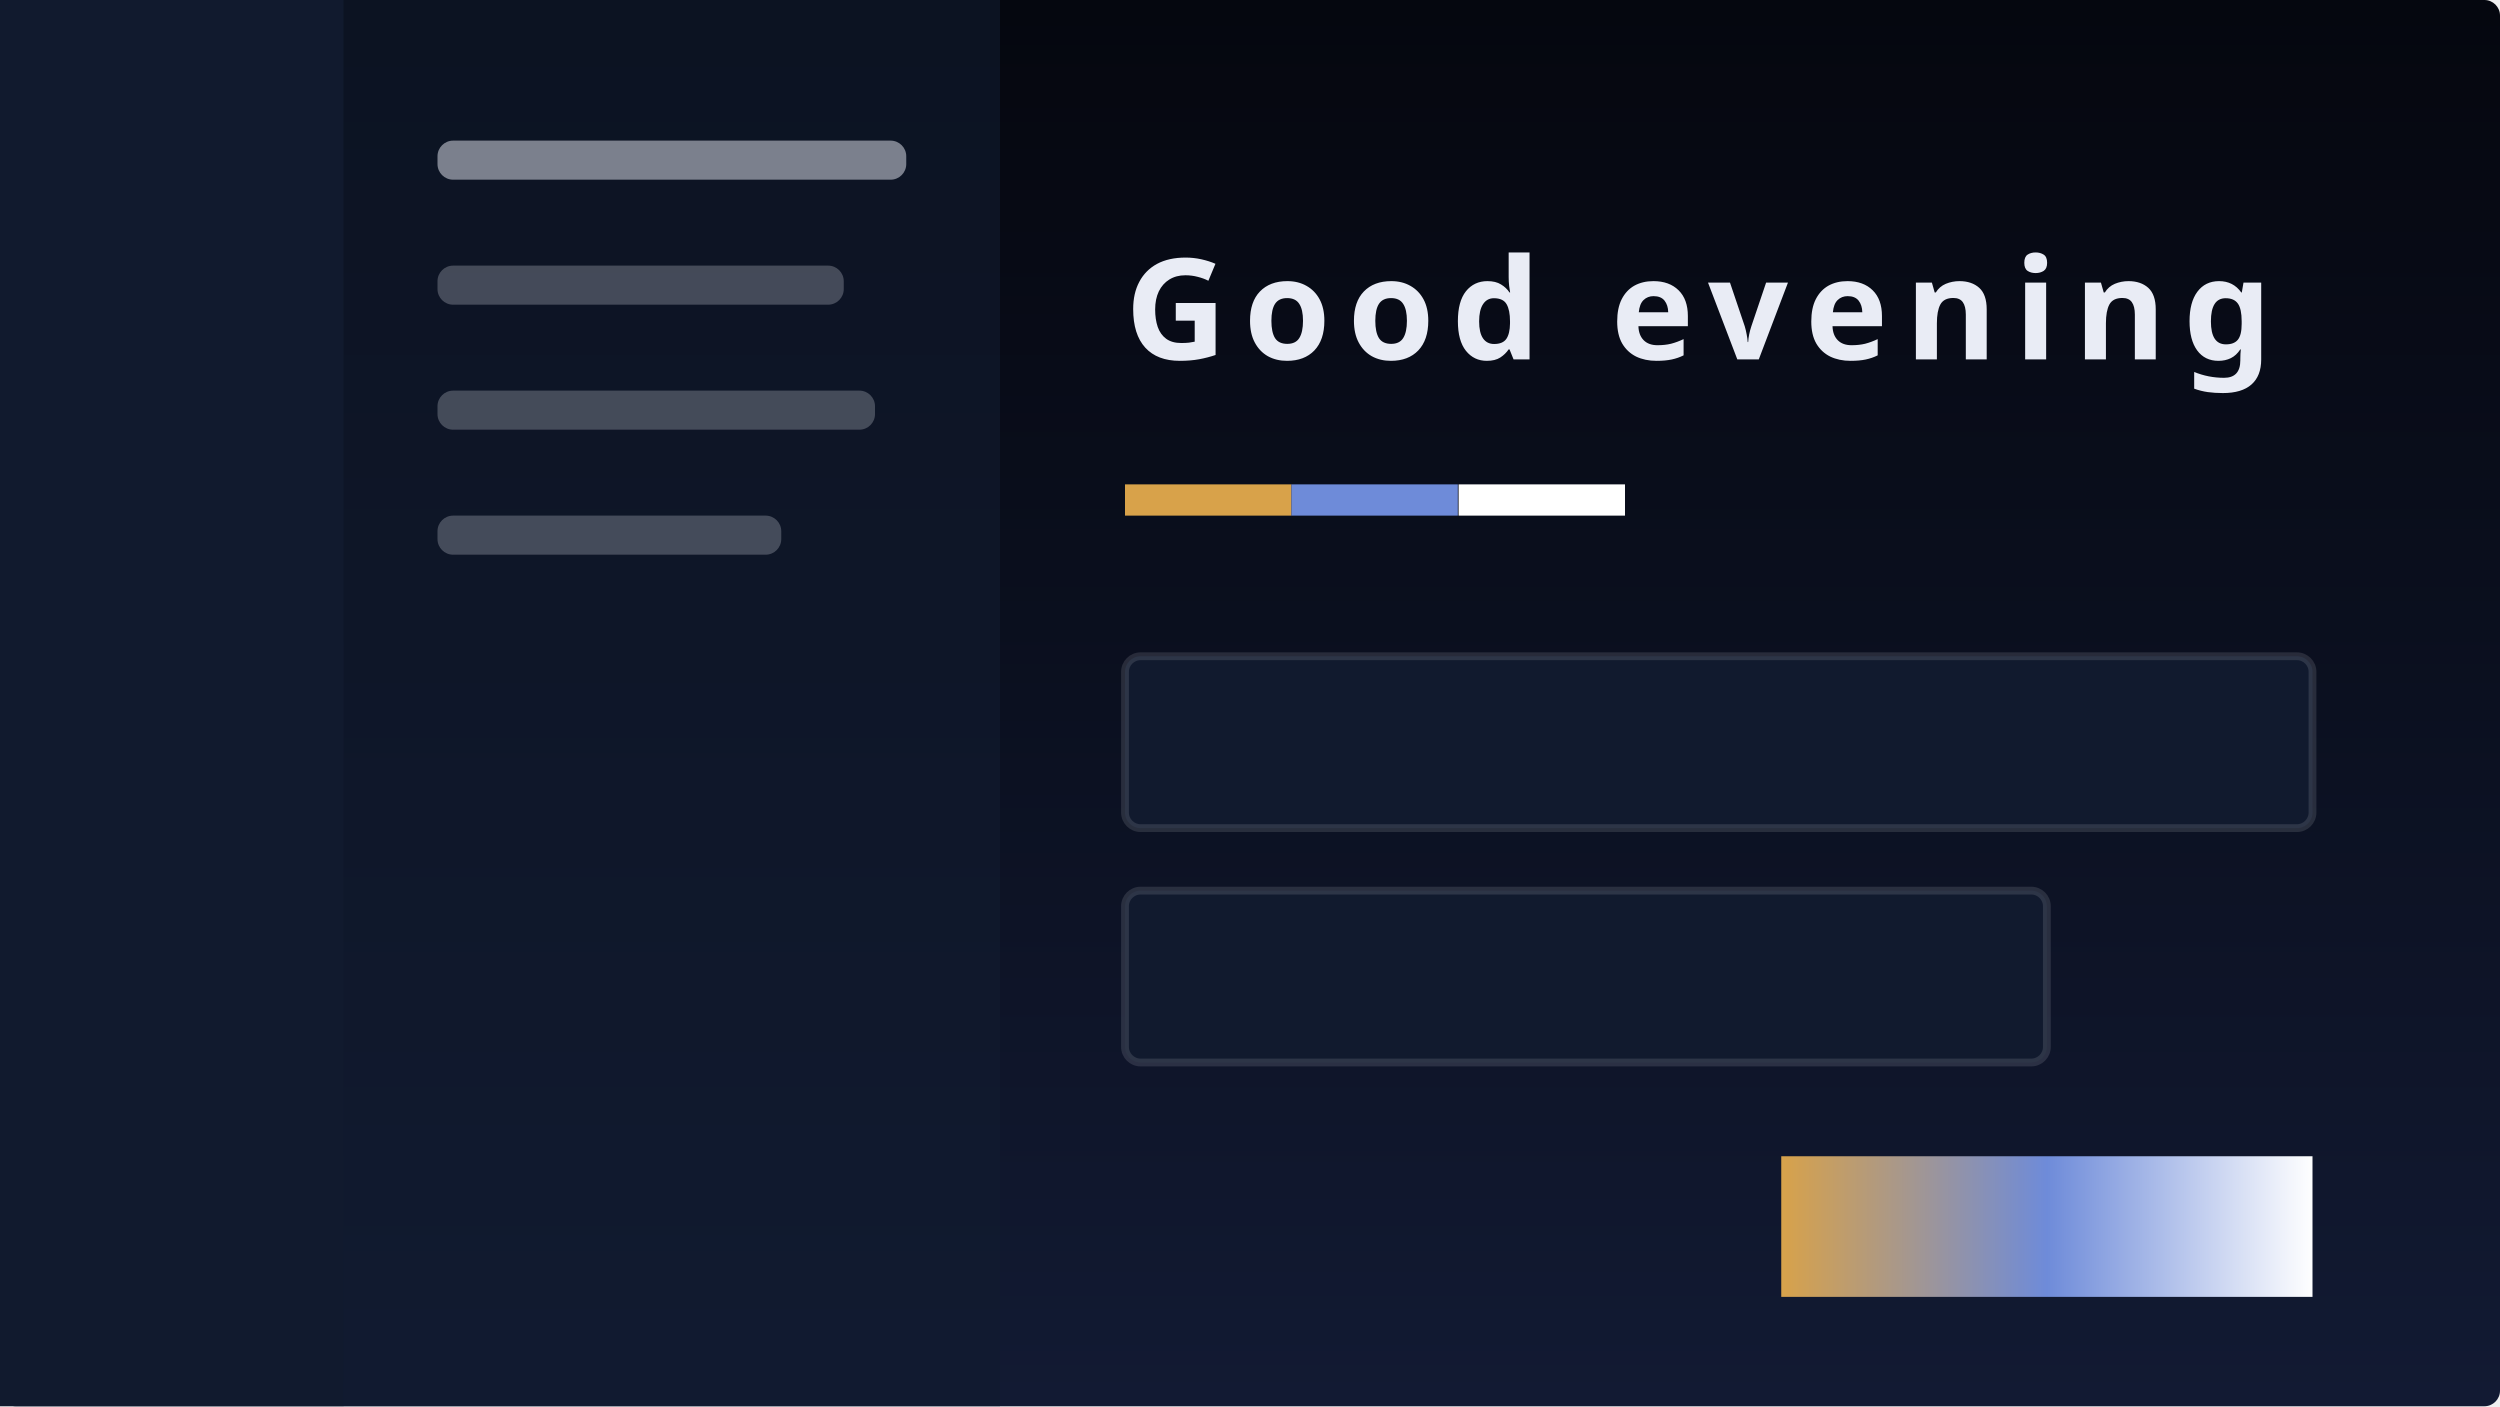
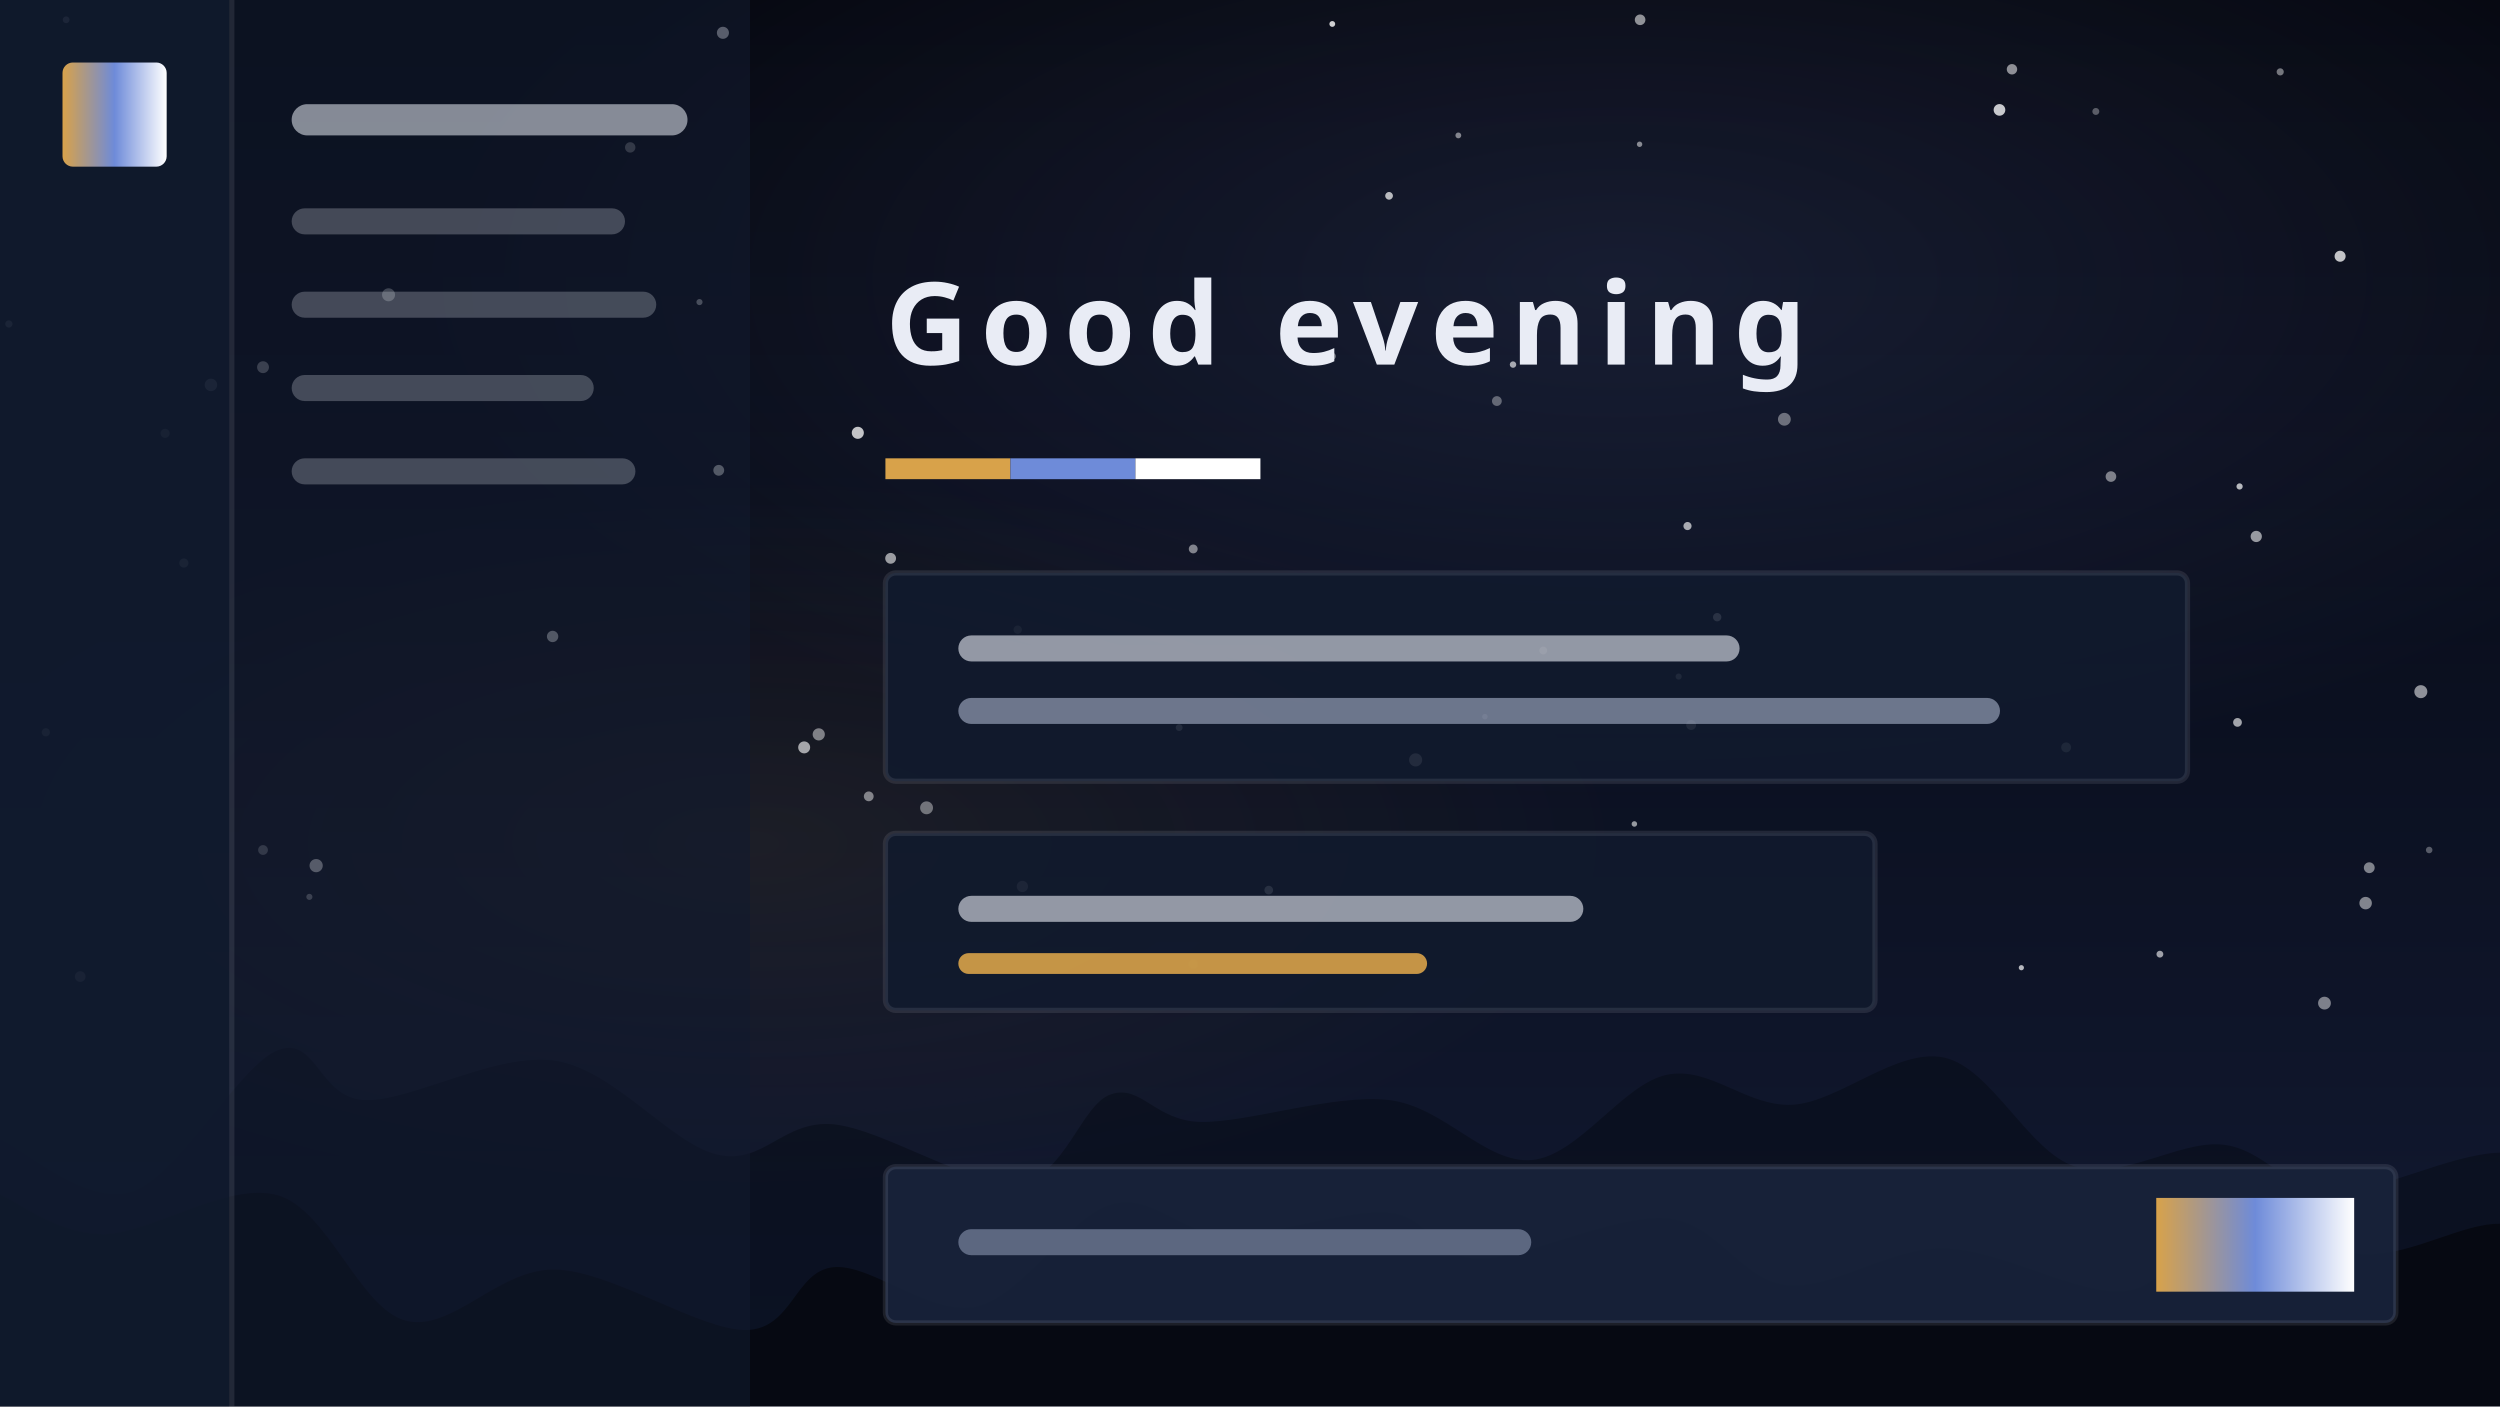
- <svg xmlns="http://www.w3.org/2000/svg" width="320" height="180" viewBox="0 0 320 180">
+ <svg xmlns="http://www.w3.org/2000/svg" width="480" height="270" viewBox="0 0 480 270" role="img" aria-label="Observatory">
  <defs>
    <linearGradient id="sky" x1="0" y1="0" x2="0" y2="1">
      <stop offset="0.00" stop-color="#05070f" />
      <stop offset="0.50" stop-color="#0b1020" />
      <stop offset="1.00" stop-color="#121a33" />
    </linearGradient>
    <linearGradient id="btn" x1="0" y1="0" x2="1" y2="0">
      <stop offset="0.00" stop-color="#d8a24a" />
      <stop offset="0.50" stop-color="#6e8bd9" />
      <stop offset="1.00" stop-color="#ffffff" />
    </linearGradient>
+     <radialGradient id="g0">
+       <stop offset="0" stop-color="#8ea4ff" stop-opacity="0.12" />
+       <stop offset="0.7" stop-color="#8ea4ff" stop-opacity="0" />
+     </radialGradient>
+     <radialGradient id="g1">
+       <stop offset="0" stop-color="#d8a24a" stop-opacity="0.08" />
+       <stop offset="0.7" stop-color="#d8a24a" stop-opacity="0" />
+     </radialGradient>
  </defs>
-   <rect width="320" height="180" rx="2" fill="url(#sky)" />
-   <rect x="0" y="0" width="44" height="180" fill="#111a2e" />
-   <rect x="44" y="0" width="84" height="180" fill="#111a2e" opacity="0.6" />
-   <rect x="56" y="18" width="60" height="5" rx="2" fill="#e9ecf5" opacity="0.5" />
-   <rect x="56" y="34" width="52" height="5" rx="2" fill="#e9ecf5" opacity="0.25" />
-   <rect x="56" y="50" width="56" height="5" rx="2" fill="#e9ecf5" opacity="0.25" />
-   <rect x="56" y="66" width="44" height="5" rx="2" fill="#e9ecf5" opacity="0.25" />
-   <text x="144" y="46" font-family="Syncopate, sans-serif" font-size="18" font-weight="600" fill="#e9ecf5" style="text-transform:uppercase;letter-spacing:0.12em;">Good evening</text>
-   <rect x="144.0" y="62" width="21.3" height="4" fill="#d8a24a" />
-   <rect x="165.3" y="62" width="21.3" height="4" fill="#6e8bd9" />
-   <rect x="186.7" y="62" width="21.3" height="4" fill="#ffffff" />
-   <rect x="144" y="84" width="152" height="22" rx="2" fill="#111a2e" stroke="#e9ecf5" stroke-opacity="0.13" />
-   <rect x="144" y="114" width="118" height="22" rx="2" fill="#111a2e" stroke="#e9ecf5" stroke-opacity="0.13" />
-   <rect x="228" y="148" width="68" height="18" rx="0" fill="url(#btn)" />
+   <rect width="480" height="270" fill="url(#sky)" />
+   <ellipse cx="312.0" cy="54.0" rx="336.0" ry="141.8" fill="url(#g0)" />
+   <ellipse cx="144.0" cy="162.0" rx="240.0" ry="101.2" fill="url(#g1)" />
+   <circle cx="386.3" cy="13.3" r="1.00" fill="#ffffff" fill-opacity="0.53" />
+   <circle cx="388.1" cy="185.8" r="0.50" fill="#ffffff" fill-opacity="0.70" />
+   <circle cx="195.4" cy="120.9" r="0.80" fill="#ffffff" fill-opacity="0.32" />
+   <circle cx="154.4" cy="143.5" r="1.15" fill="#ffffff" fill-opacity="0.61" />
+   <circle cx="429.6" cy="138.7" r="0.84" fill="#ffffff" fill-opacity="0.62" />
+   <circle cx="322.3" cy="129.9" r="0.59" fill="#ffffff" fill-opacity="0.46" />
+   <circle cx="433.2" cy="103.0" r="1.08" fill="#ffffff" fill-opacity="0.57" />
+   <circle cx="157.2" cy="141.0" r="1.17" fill="#ffffff" fill-opacity="0.45" />
+   <circle cx="31.7" cy="83.2" r="0.88" fill="#ffffff" fill-opacity="0.41" />
+   <circle cx="466.4" cy="163.2" r="0.63" fill="#ffffff" fill-opacity="0.31" />
+   <circle cx="138.0" cy="90.3" r="1.04" fill="#ffffff" fill-opacity="0.70" />
+   <circle cx="454.9" cy="166.6" r="1.04" fill="#ffffff" fill-opacity="0.47" />
+   <circle cx="177.9" cy="155.1" r="1.24" fill="#ffffff" fill-opacity="0.39" />
+   <circle cx="40.5" cy="73.9" r="1.20" fill="#ffffff" fill-opacity="0.60" />
+   <circle cx="15.4" cy="187.5" r="1.03" fill="#ffffff" fill-opacity="0.44" />
+   <circle cx="430.0" cy="93.4" r="0.60" fill="#ffffff" fill-opacity="0.70" />
+   <circle cx="138.8" cy="6.3" r="1.16" fill="#ffffff" fill-opacity="0.76" />
+   <circle cx="74.6" cy="56.6" r="1.25" fill="#ffffff" fill-opacity="0.51" />
+   <circle cx="106.1" cy="122.2" r="1.09" fill="#ffffff" fill-opacity="0.69" />
+   <circle cx="405.3" cy="91.5" r="1.02" fill="#ffffff" fill-opacity="0.46" />
+   <circle cx="50.5" cy="163.2" r="0.94" fill="#ffffff" fill-opacity="0.35" />
+   <circle cx="229.1" cy="105.4" r="0.85" fill="#ffffff" fill-opacity="0.47" />
+   <circle cx="446.3" cy="192.6" r="1.23" fill="#ffffff" fill-opacity="0.46" />
+   <circle cx="383.9" cy="21.1" r="1.12" fill="#ffffff" fill-opacity="0.77" />
+   <circle cx="134.3" cy="58.0" r="0.59" fill="#ffffff" fill-opacity="0.59" />
+   <circle cx="414.7" cy="183.2" r="0.66" fill="#ffffff" fill-opacity="0.60" />
+   <circle cx="287.4" cy="77.0" r="0.94" fill="#ffffff" fill-opacity="0.34" />
+   <circle cx="229.1" cy="185.1" r="0.88" fill="#ffffff" fill-opacity="0.35" />
+   <circle cx="396.7" cy="143.5" r="0.95" fill="#ffffff" fill-opacity="0.44" />
+   <circle cx="12.7" cy="3.8" r="0.65" fill="#ffffff" fill-opacity="0.66" />
+   <circle cx="196.3" cy="170.2" r="1.08" fill="#ffffff" fill-opacity="0.37" />
+   <circle cx="324.7" cy="139.2" r="0.95" fill="#ffffff" fill-opacity="0.48" />
+   <circle cx="329.7" cy="118.5" r="0.80" fill="#ffffff" fill-opacity="0.79" />
+   <circle cx="454.2" cy="173.4" r="1.20" fill="#ffffff" fill-opacity="0.48" />
+   <circle cx="314.9" cy="3.8" r="1.02" fill="#ffffff" fill-opacity="0.54" />
+   <circle cx="314.8" cy="27.7" r="0.52" fill="#ffffff" fill-opacity="0.50" />
+   <circle cx="50.5" cy="70.5" r="1.14" fill="#ffffff" fill-opacity="0.46" />
+   <circle cx="121.0" cy="28.3" r="1.00" fill="#ffffff" fill-opacity="0.38" />
+   <circle cx="60.7" cy="166.2" r="1.27" fill="#ffffff" fill-opacity="0.72" />
+   <circle cx="243.6" cy="170.9" r="0.83" fill="#ffffff" fill-opacity="0.73" />
+   <circle cx="1.7" cy="62.2" r="0.70" fill="#ffffff" fill-opacity="0.59" />
+   <circle cx="285.1" cy="137.6" r="0.53" fill="#ffffff" fill-opacity="0.65" />
+   <circle cx="226.4" cy="139.7" r="0.66" fill="#ffffff" fill-opacity="0.57" />
+   <circle cx="255.8" cy="68.4" r="0.69" fill="#ffffff" fill-opacity="0.40" />
+   <circle cx="171.0" cy="107.2" r="1.04" fill="#ffffff" fill-opacity="0.58" />
+   <circle cx="8.8" cy="140.6" r="0.79" fill="#ffffff" fill-opacity="0.45" />
+   <circle cx="280.0" cy="26.0" r="0.56" fill="#ffffff" fill-opacity="0.48" />
+   <circle cx="296.3" cy="124.9" r="0.75" fill="#ffffff" fill-opacity="0.57" />
+   <circle cx="271.8" cy="145.9" r="1.26" fill="#ffffff" fill-opacity="0.57" />
+   <circle cx="164.7" cy="83.1" r="1.16" fill="#ffffff" fill-opacity="0.75" />
+   <circle cx="464.8" cy="132.8" r="1.25" fill="#ffffff" fill-opacity="0.54" />
+   <circle cx="290.5" cy="70.0" r="0.62" fill="#ffffff" fill-opacity="0.62" />
+   <circle cx="402.4" cy="21.4" r="0.67" fill="#ffffff" fill-opacity="0.32" />
+   <circle cx="255.8" cy="4.6" r="0.56" fill="#ffffff" fill-opacity="0.80" />
+   <circle cx="59.4" cy="172.2" r="0.59" fill="#ffffff" fill-opacity="0.44" />
+   <circle cx="324.0" cy="101.0" r="0.78" fill="#ffffff" fill-opacity="0.64" />
+   <circle cx="266.7" cy="37.6" r="0.74" fill="#ffffff" fill-opacity="0.70" />
+   <circle cx="35.3" cy="108.1" r="0.88" fill="#ffffff" fill-opacity="0.51" />
+   <circle cx="437.8" cy="13.8" r="0.69" fill="#ffffff" fill-opacity="0.43" />
+   <circle cx="342.6" cy="80.5" r="1.23" fill="#ffffff" fill-opacity="0.38" />
+   <circle cx="313.8" cy="158.2" r="0.53" fill="#ffffff" fill-opacity="0.57" />
+   <circle cx="166.8" cy="152.9" r="0.94" fill="#ffffff" fill-opacity="0.46" />
+   <circle cx="449.3" cy="49.2" r="1.06" fill="#ffffff" fill-opacity="0.75" />
+   <svg x="0.0" y="190.0" width="533.3" height="80.0" viewBox="0 0 1600 300" preserveAspectRatio="none">
+     <g fill="#060912">
+       <path d="M0 107.9 C12.7 114.2 49.3 156.5 76 145.8 C102.6 135.1 137.6 54.8 160 43.7 C182.4 32.7 183.5 78.4 210.1 79.6 C236.8 80.9 286.1 44.7 320 51.3 C353.9 57.8 386.6 111.3 413.3 118.9 C440 126.5 451.1 93.7 480 97 C508.9 100.4 560 142.7 586.7 139.1 C613.4 135.5 622.5 82.7 640 75.4 C657.5 68.1 665.2 94.6 691.8 95.3 C718.5 96 768.2 75 800 79.5 C831.8 84.1 855.8 125.8 882.5 122.7 C909.2 119.7 934.9 68 960 61.4 C985.1 54.7 1006.2 84.9 1032.9 82.9 C1059.5 80.8 1092.9 41.6 1120 49 C1147.1 56.4 1168.7 117 1195.3 127.4 C1222 137.8 1255.3 108.5 1280 111.6 C1304.7 114.6 1316.6 144.6 1343.3 145.6 C1370 146.6 1410.6 118.5 1440 117.4 C1469.4 116.4 1493.1 141 1519.7 139.4 C1546.4 137.9 1586.6 113.2 1600 107.9 L1600 300 L0 300 Z" fill-opacity="0.45" />
+       <path d="M0 147.6 C9.9 152.4 32.8 176 59.5 176.1 C86.2 176.1 131 137.8 160 148.1 C189 158.5 206.9 229.4 233.6 238.3 C260.3 247.2 287.3 200.5 320 201.6 C352.7 202.7 403 245.4 429.7 245.1 C456.4 244.8 457.8 202.7 480 199.9 C502.2 197.1 536 235.8 562.7 228.3 C589.3 220.7 616.1 163.4 640 154.9 C663.9 146.3 679.4 175.9 706.1 176.9 C732.8 177.9 775.7 158 800 160.8 C824.3 163.6 825 193.1 851.6 193.8 C878.3 194.4 930.4 161.6 960 164.8 C989.6 168 1002.4 209.3 1029.1 212.9 C1055.8 216.5 1087.6 185.8 1120 186.5 C1152.4 187.2 1196.8 220.3 1223.5 217.3 C1250.2 214.3 1256.6 173.1 1280 168.6 C1303.4 164.2 1337 190.7 1363.6 190.7 C1390.3 190.7 1418.7 168.2 1440 168.6 C1461.3 169 1464.8 196.8 1491.4 193.3 C1518.1 189.9 1581.9 155.3 1600 147.6 L1600 300 L0 300 Z" />
+     </g>
+   </svg>
+   <rect x="0" y="0" width="44" height="270" fill="#111a2e" fill-opacity="0.92" />
+   <rect x="12" y="12" width="20" height="20" rx="2" fill="url(#btn)" />
+   <rect x="44" y="0" width="100" height="270" fill="#111a2e" fill-opacity="0.6" />
+   <rect x="44" y="0" width="1" height="270" fill="#e9ecf5" fill-opacity="0.1" />
+   <rect x="56" y="20" width="76" height="6" rx="3" fill="#e9ecf5" fill-opacity="0.55" />
+   <rect x="56" y="40" width="64" height="5" rx="2.5" fill="#e9ecf5" fill-opacity="0.25" />
+   <rect x="56" y="56" width="70" height="5" rx="2.5" fill="#e9ecf5" fill-opacity="0.25" />
+   <rect x="56" y="72" width="58" height="5" rx="2.5" fill="#e9ecf5" fill-opacity="0.25" />
+   <rect x="56" y="88" width="66" height="5" rx="2.5" fill="#e9ecf5" fill-opacity="0.25" />
+   <text x="170" y="70" font-family="Syncopate, sans-serif" font-size="22" font-weight="600" fill="#e9ecf5" style="text-transform:uppercase;letter-spacing:2.4px;">Good evening</text>
+   <rect x="170.0" y="88" width="24.0" height="4" fill="#d8a24a" />
+   <rect x="194.0" y="88" width="24.0" height="4" fill="#6e8bd9" />
+   <rect x="218.0" y="88" width="24.0" height="4" fill="#ffffff" />
+   <rect x="170" y="110" width="250" height="40" rx="2" fill="#111a2e" fill-opacity="0.86" stroke="#e9ecf5" stroke-opacity="0.1" />
+   <rect x="184" y="122" width="150" height="5" rx="2.5" fill="#e9ecf5" fill-opacity="0.6" />
+   <rect x="184" y="134" width="200" height="5" rx="2.5" fill="#aab4cc" fill-opacity="0.6" />
+   <rect x="170" y="160" width="190" height="34" rx="2" fill="#111a2e" fill-opacity="0.86" stroke="#e9ecf5" stroke-opacity="0.1" />
+   <rect x="184" y="172" width="120" height="5" rx="2.5" fill="#e9ecf5" fill-opacity="0.6" />
+   <rect x="184" y="183" width="90" height="4" rx="2" fill="#d8a24a" fill-opacity="0.9" />
+   <rect x="170" y="224" width="290" height="30" rx="2" fill="#182239" fill-opacity="0.95" stroke="#e9ecf5" stroke-opacity="0.1" />
+   <rect x="184" y="236" width="110" height="5" rx="2.5" fill="#8b96b0" fill-opacity="0.6" />
+   <rect x="414" y="230" width="38" height="18" rx="0" fill="url(#btn)" />
</svg>
